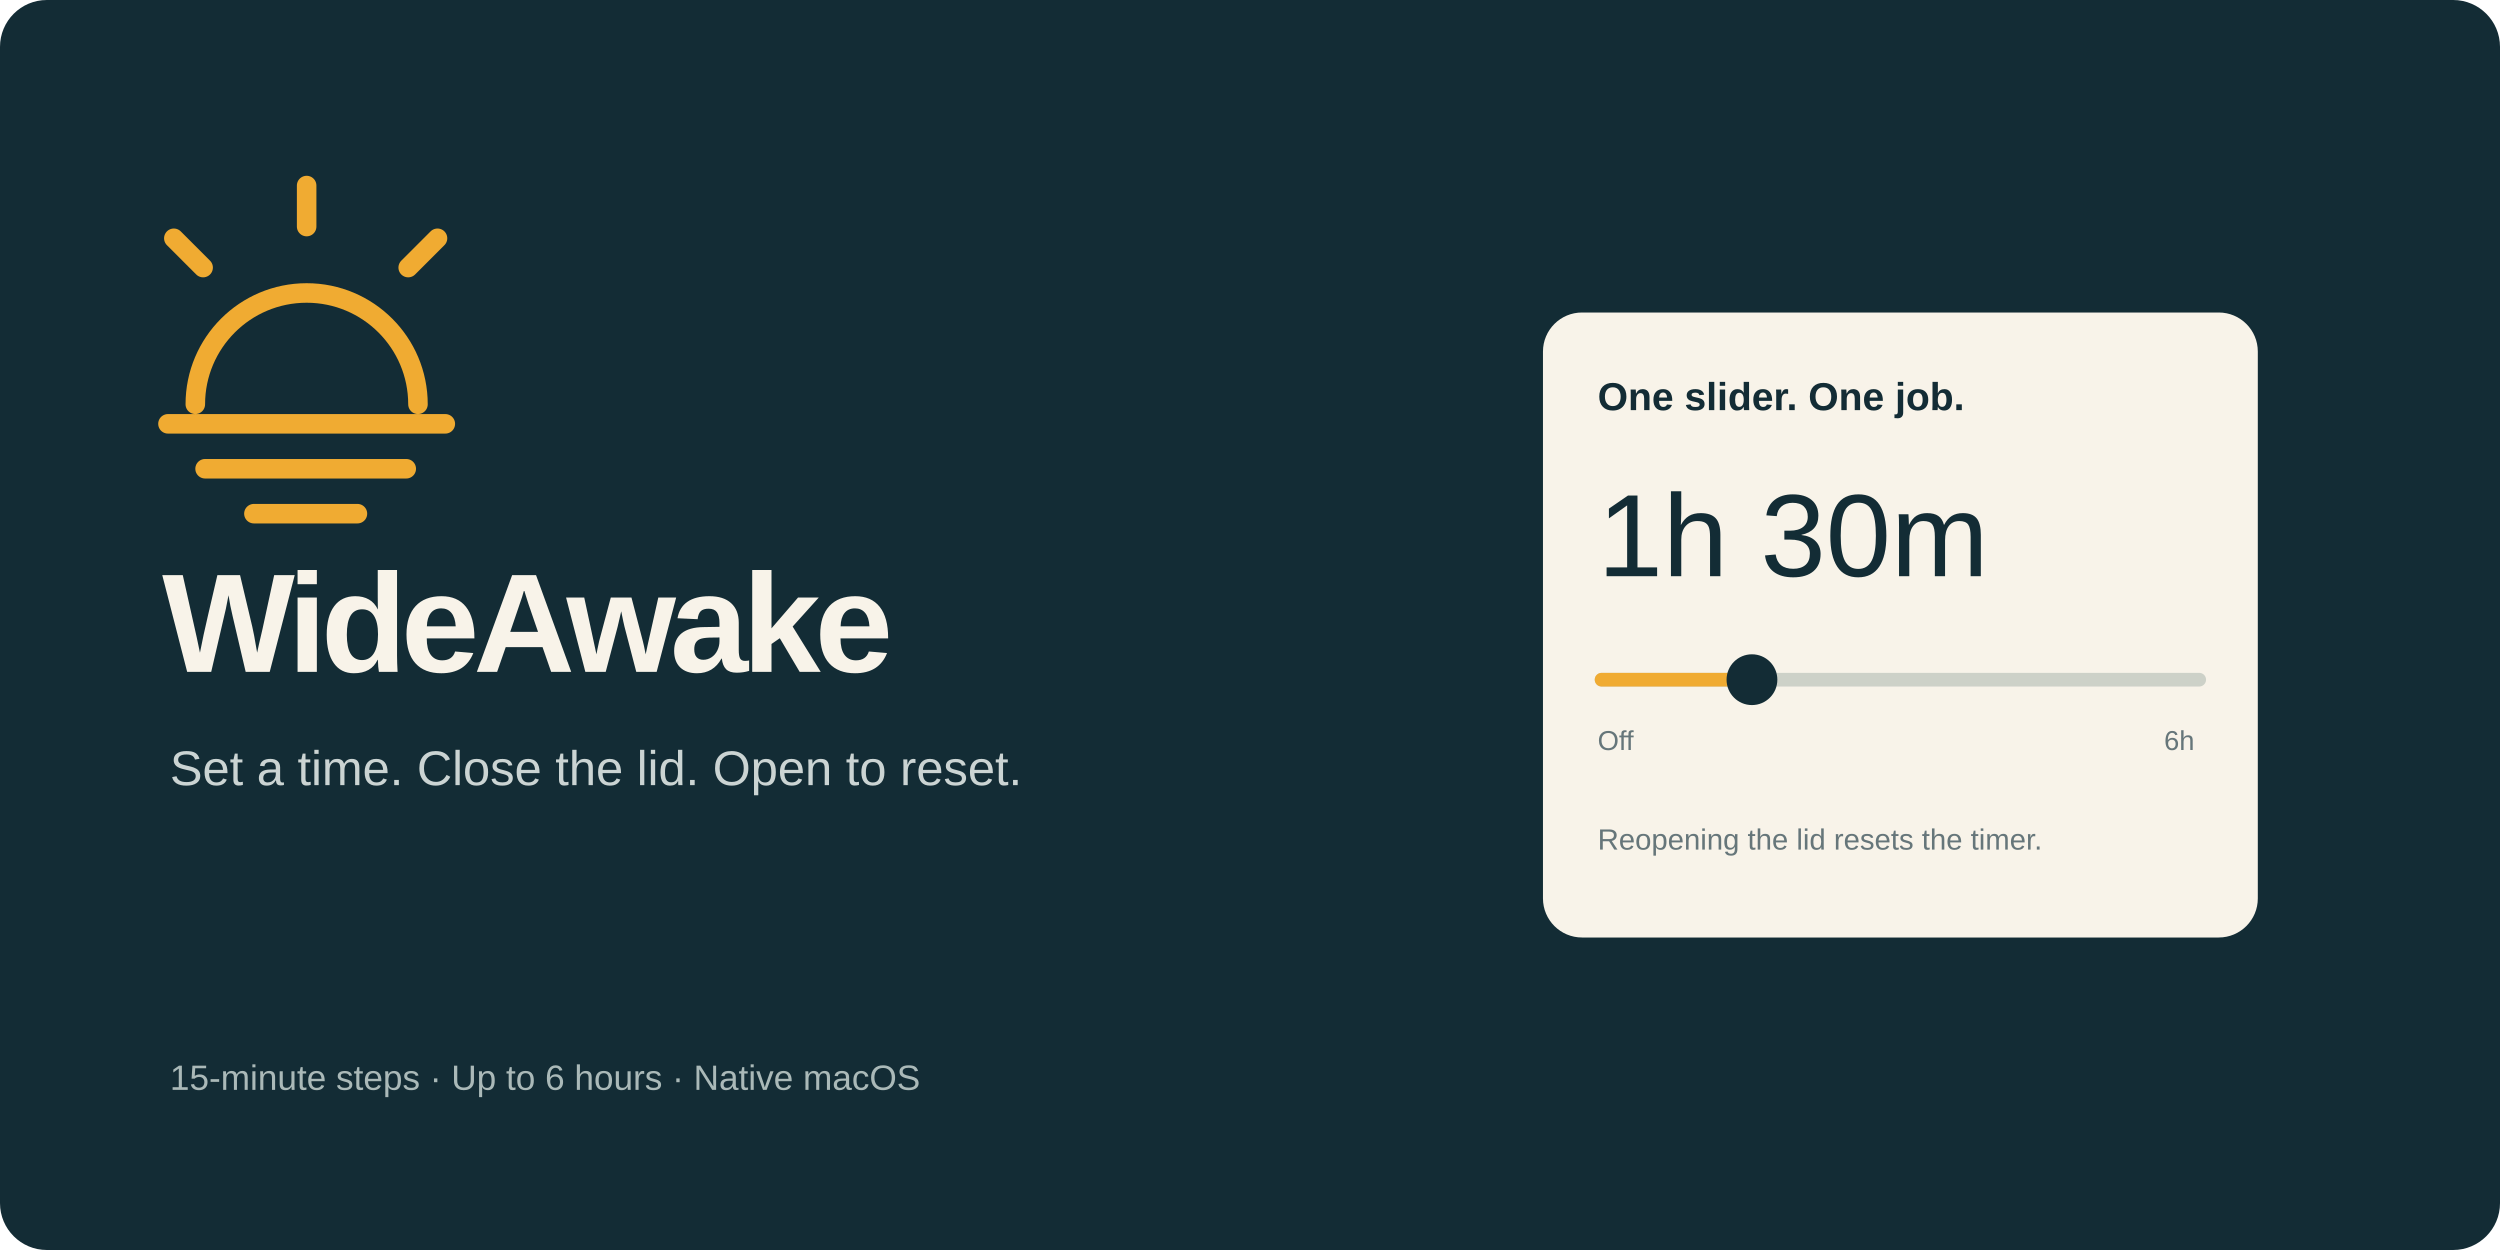
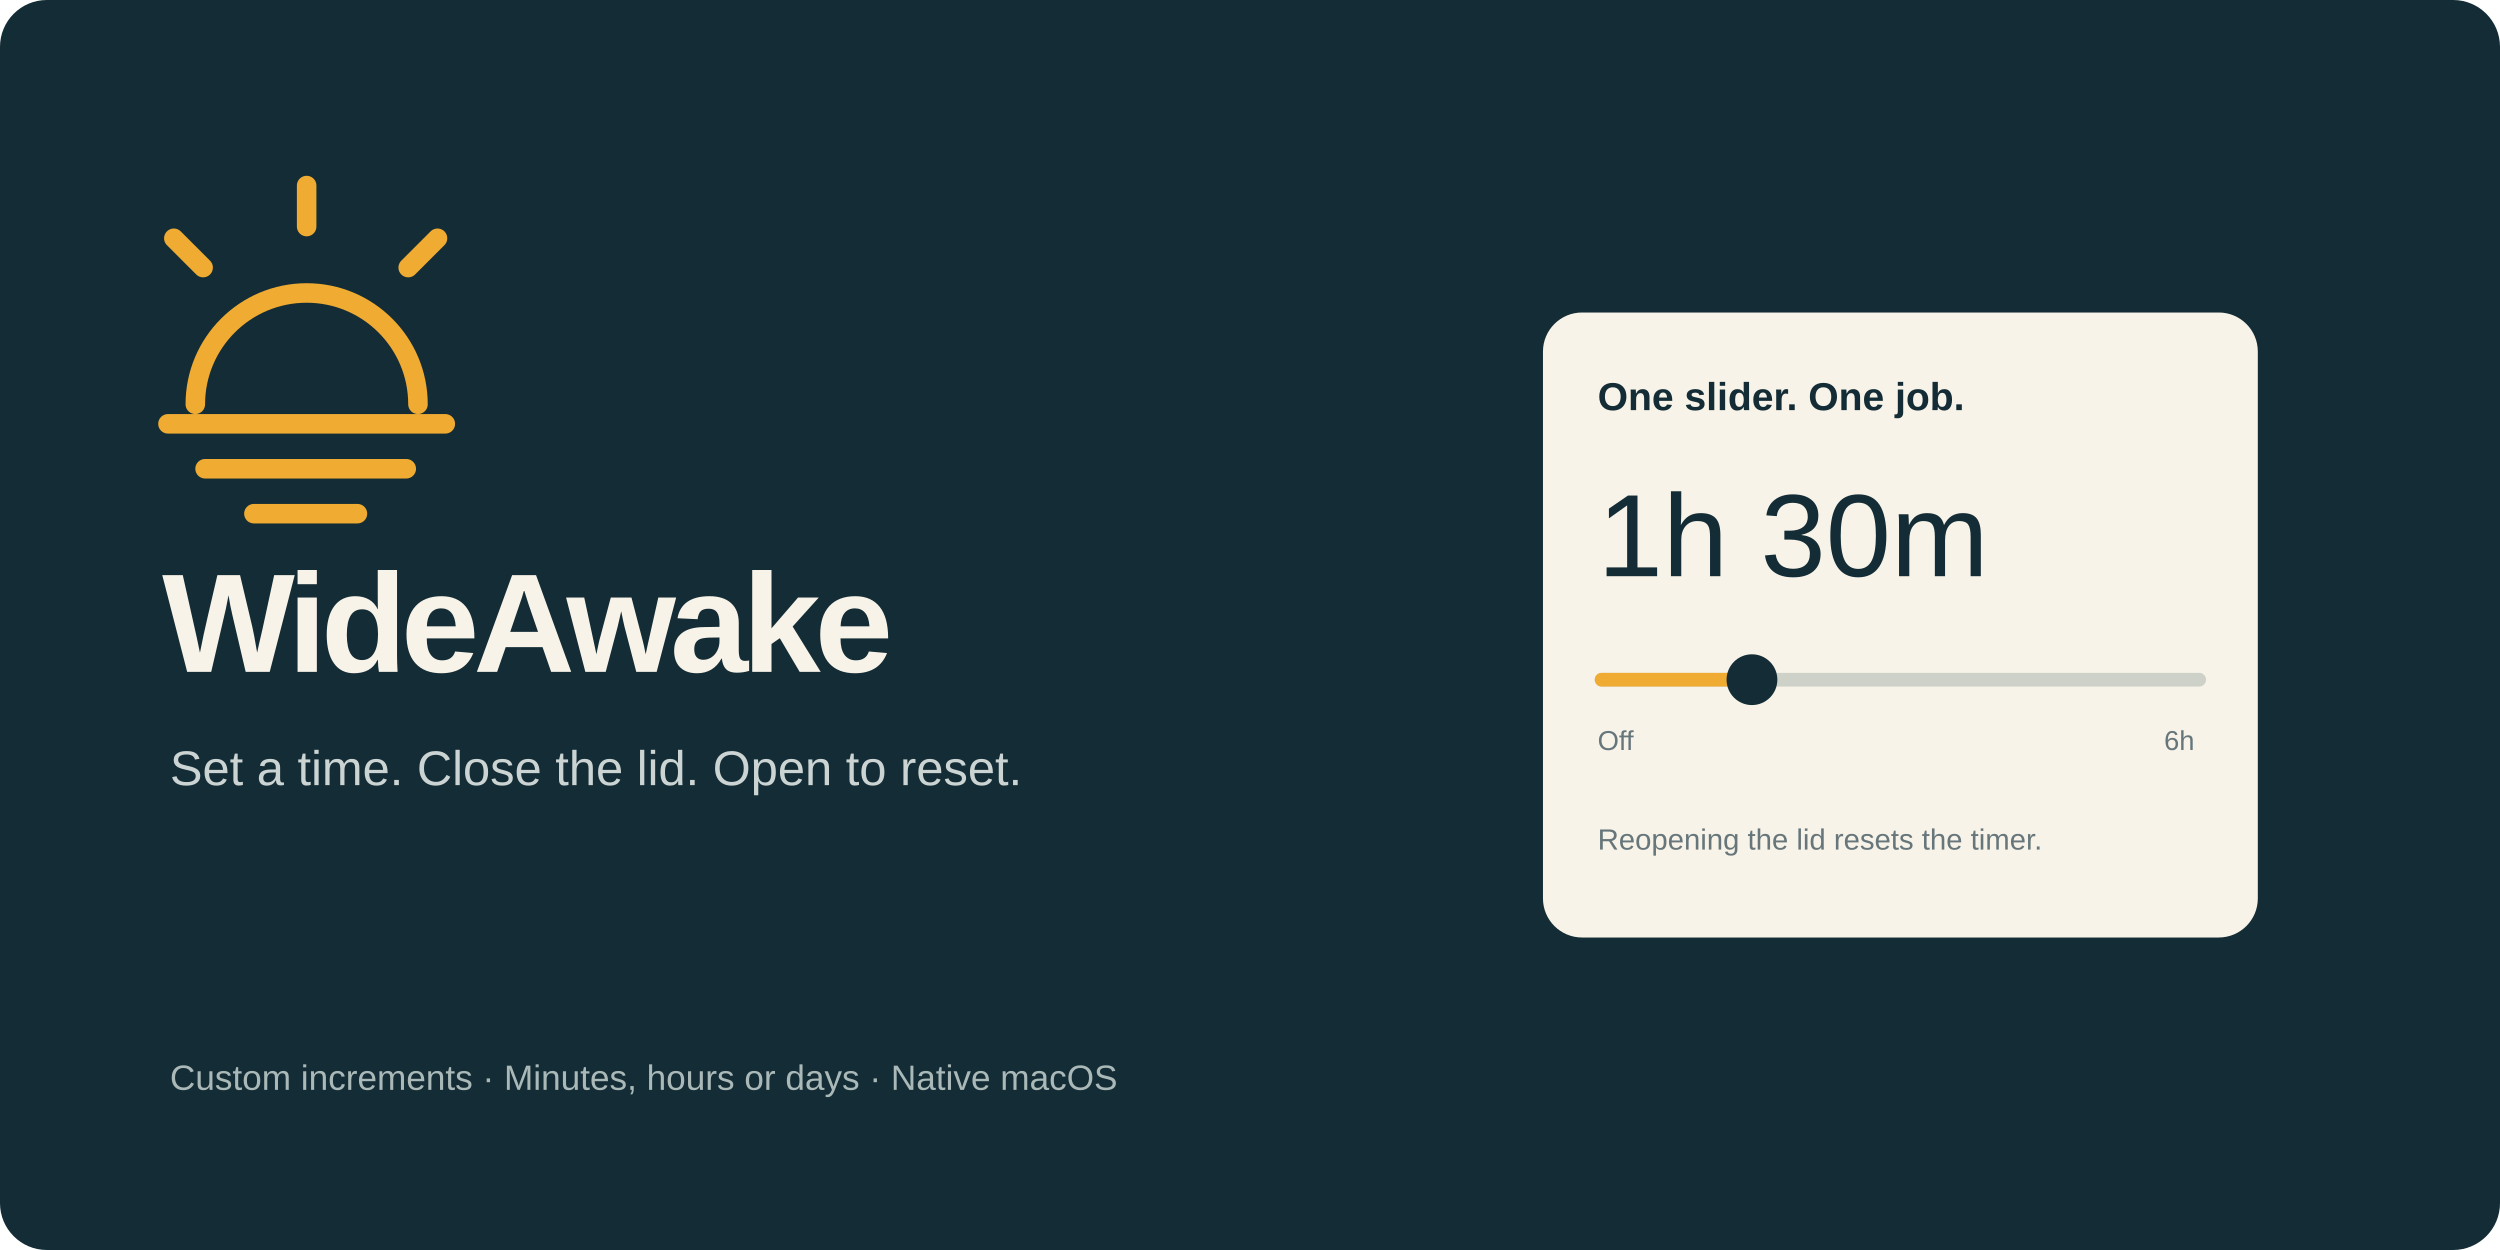
<svg xmlns="http://www.w3.org/2000/svg" width="1280" height="640" viewBox="0 0 1280 640">
  <rect width="1280" height="640" rx="24" fill="#132C35" />
  <g stroke="#F0AB32" stroke-width="10" fill="none" stroke-linecap="round">
    <path d="M100 207a57 57 0 0 1 114 0M86 217h142M105 240h103M130 263h53M157 116v-21M104 137l-15-15M209 137l15-15" />
  </g>
  <g fill="#F8F3E9" font-family="-apple-system,BlinkMacSystemFont,Arial,sans-serif">
    <text x="83" y="344" font-size="72" font-weight="650" letter-spacing="-3">WideAwake</text>
    <text x="87" y="402" font-size="25" fill="#CBD4D3">Set a time. Close the lid. Open to reset.</text>
-     <text x="87" y="558" font-size="18" fill="#AAB9B8">15-minute steps · Up to 6 hours · Native macOS</text>
+     <text x="87" y="558" font-size="18" fill="#AAB9B8">Custom increments · Minutes, hours or days · Native macOS</text>
  </g>
  <g transform="translate(790 160)">
    <rect width="366" height="320" rx="20" fill="#F8F3E9" />
    <text x="28" y="50" font-family="Arial,sans-serif" font-size="20" font-weight="600" fill="#132C35">One slider. One job.</text>
    <text x="28" y="135" font-family="Arial,sans-serif" font-size="60" fill="#132C35">1h 30m</text>
    <path d="M30 188h306" stroke="#CDD1C8" stroke-width="7" stroke-linecap="round" />
    <path d="M30 188h77" stroke="#F0AB32" stroke-width="7" stroke-linecap="round" />
    <circle cx="107" cy="188" r="13" fill="#132C35" />
    <text x="28" y="224" font-family="Arial,sans-serif" font-size="14" fill="#66767A">Off</text>
    <text x="318" y="224" font-family="Arial,sans-serif" font-size="14" fill="#66767A">6h</text>
    <text x="28" y="275" font-family="Arial,sans-serif" font-size="15" fill="#66767A">Reopening the lid resets the timer.</text>
  </g>
</svg>
